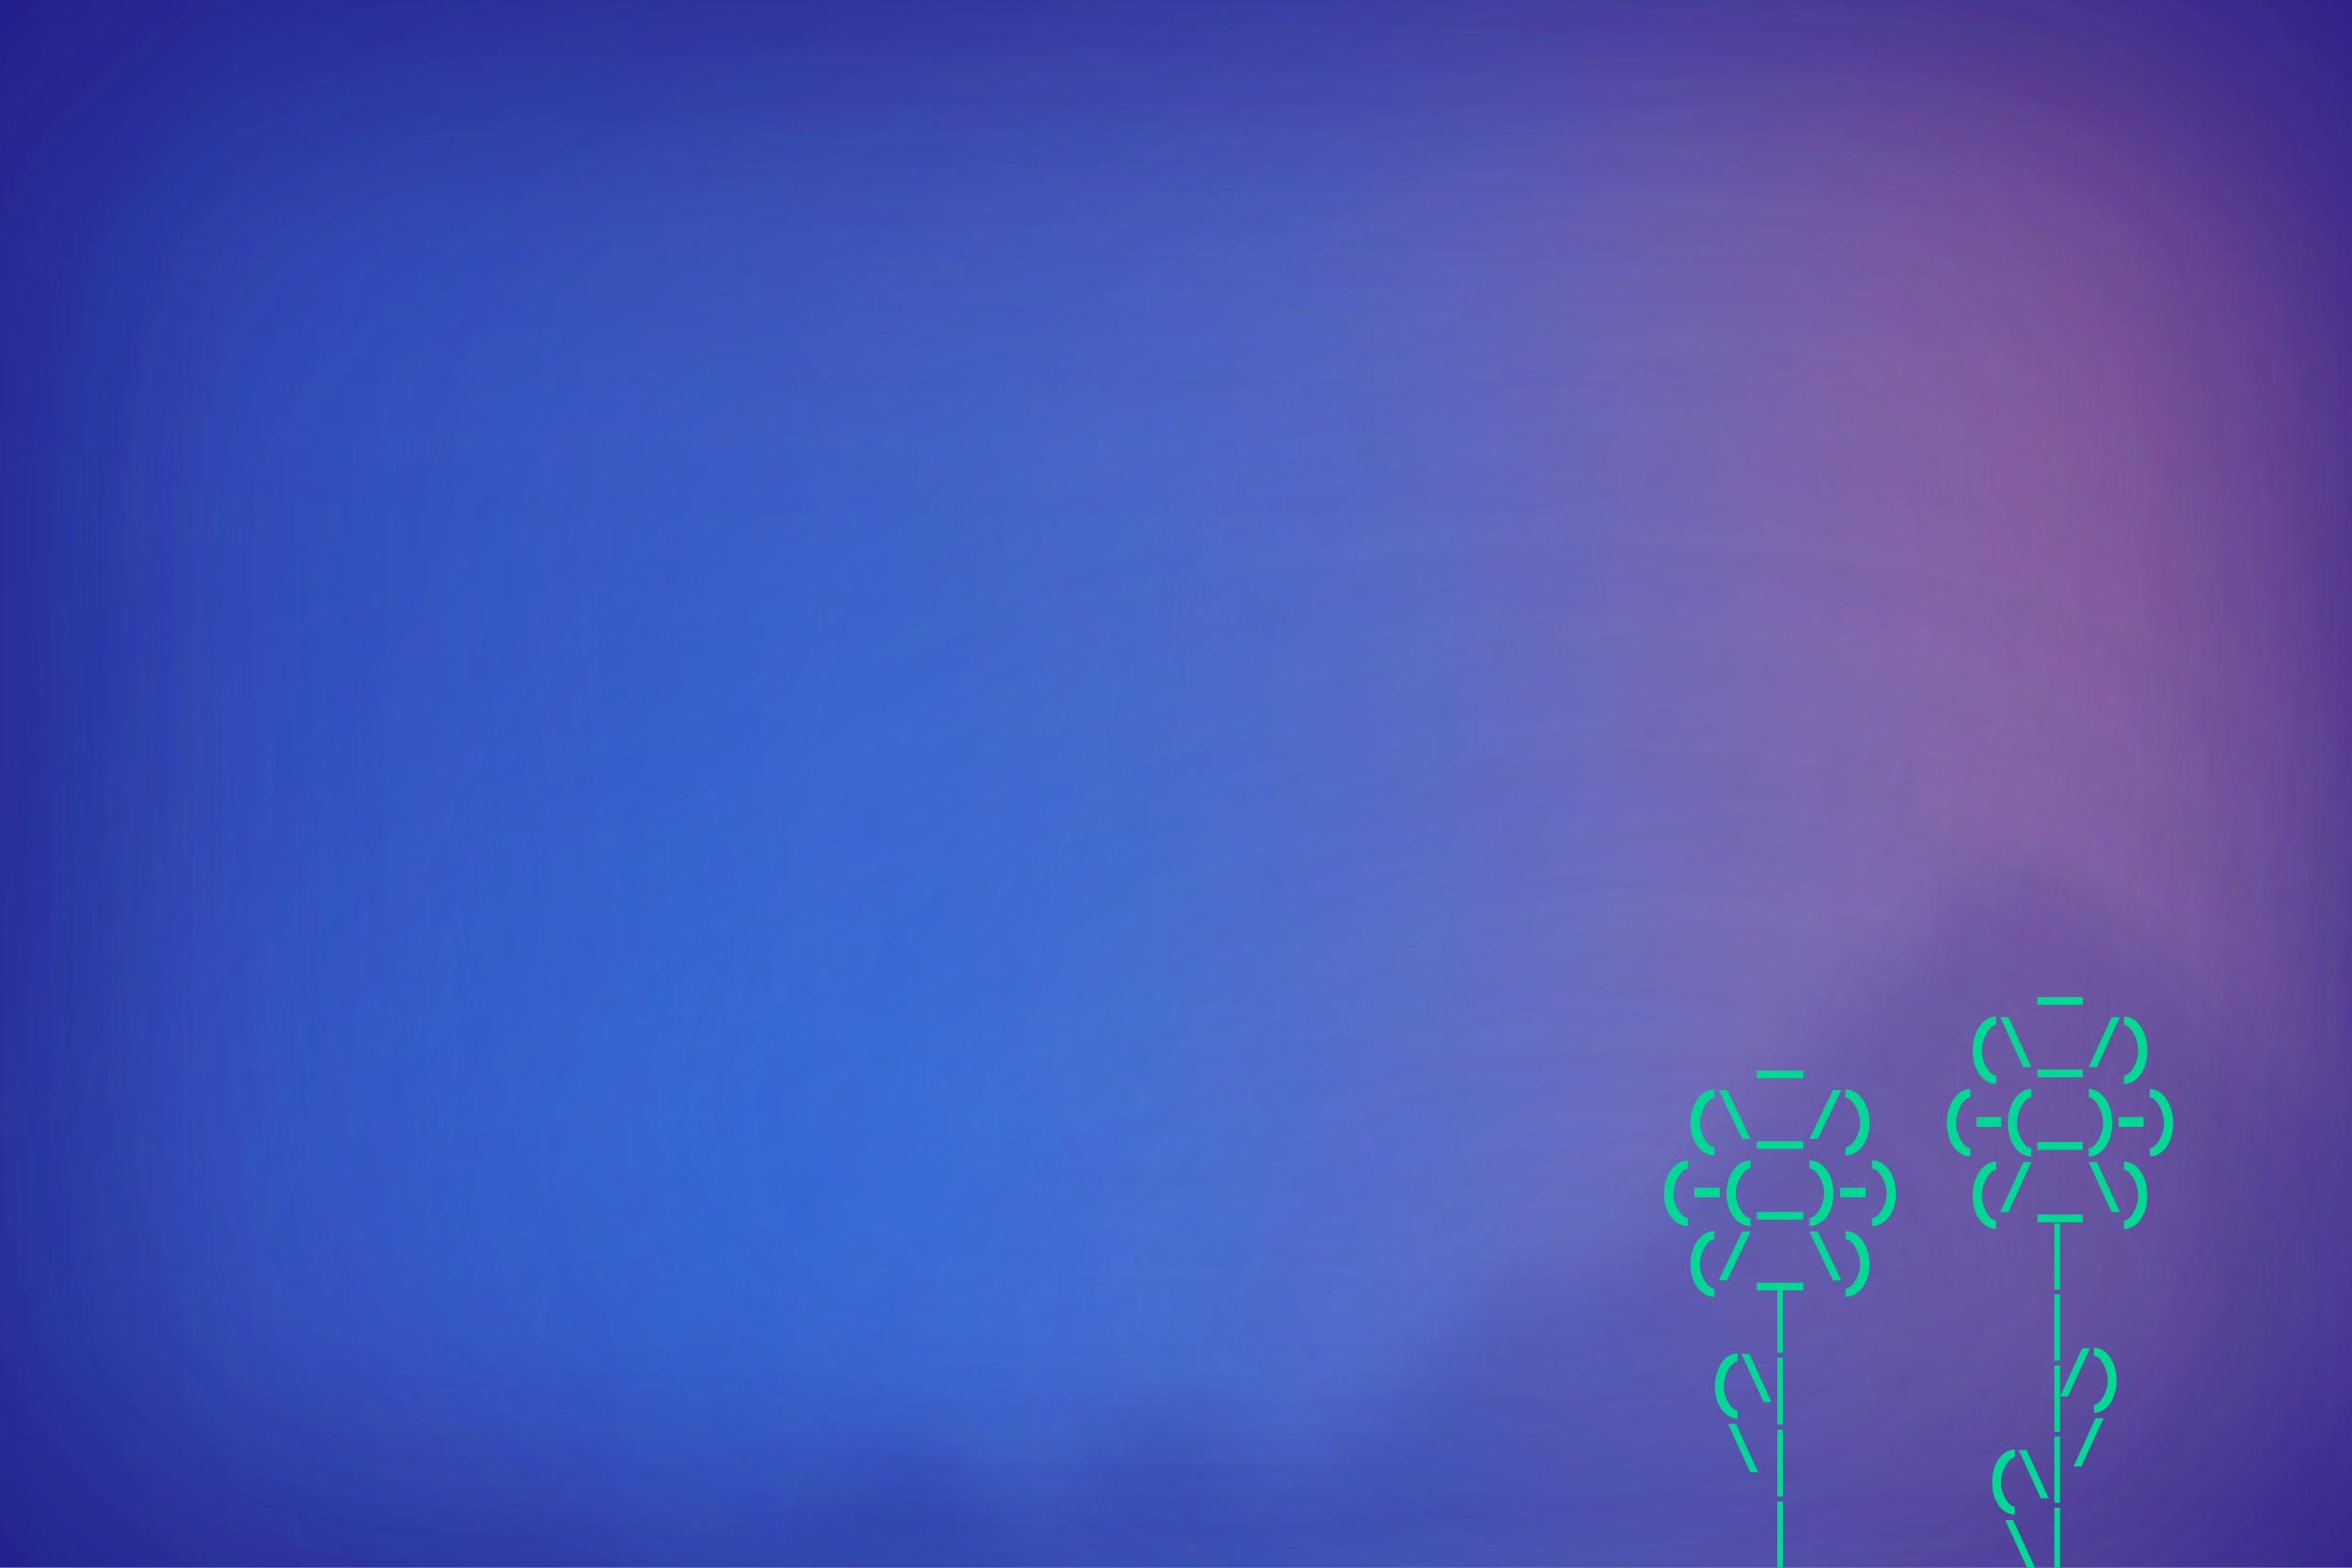
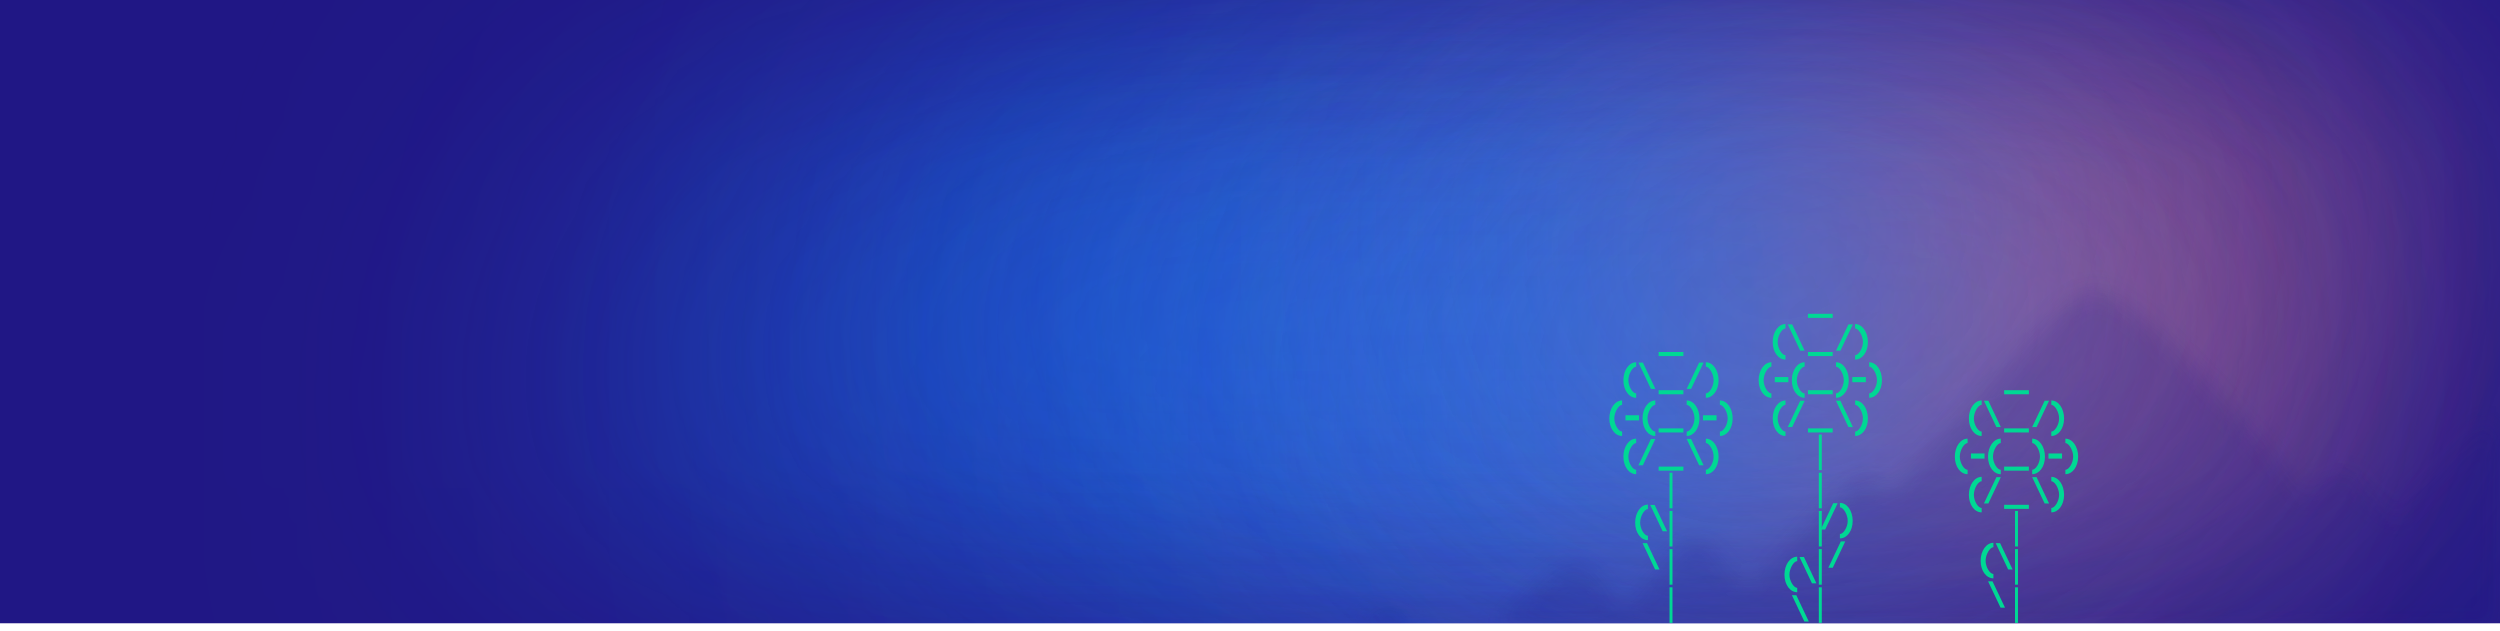
- <svg xmlns="http://www.w3.org/2000/svg" width="375" height="250" viewBox="0 0 375 250" fill="none">
-   <path d="M0 0H375V250H0V0Z" fill="#201785" />
-   <mask id="mask0" mask-type="alpha" maskUnits="userSpaceOnUse" x="0" y="0" width="375" height="250">
-     <rect width="375" height="250" fill="#1E283D" />
+ <svg xmlns="http://www.w3.org/2000/svg" width="1440" height="363" viewBox="0 0 1440 363" fill="none">
+   <path d="M0 0H1440V359H0V0Z" fill="#201785" />
+   <mask id="mask0" mask-type="alpha" maskUnits="userSpaceOnUse" x="0" y="0" width="1440" height="359">
+     <rect width="1440" height="359" fill="#1E283D" />
  </mask>
  <g mask="url(#mask0)">
    <g opacity="0.8">
      <g style="mix-blend-mode:multiply" opacity="0.8" filter="url(#filter0_f)">
-         <path d="M182.903 84.166C247.793 67.407 392.482 35.037 401.728 123.424C410.975 211.812 298.795 337.537 233.905 354.297C169.014 371.056 121.762 316.617 112.515 228.229C103.269 139.842 118.012 100.926 182.903 84.166Z" fill="url(#paint0_linear)" fill-opacity="0.4" />
+         <path d="M540.967 24.674C739.587 -10.93 1182.46 -79.697 1210.76 108.073C1239.06 295.844 895.696 562.936 697.076 598.539C498.456 634.143 353.826 518.491 325.523 330.721C297.22 142.95 342.347 60.277 540.967 24.674Z" fill="url(#paint0_linear)" fill-opacity="0.4" />
      </g>
    </g>
    <g opacity="0.8">
      <g style="mix-blend-mode:multiply" opacity="0.8" filter="url(#filter1_f)">
-         <path d="M223.827 67.22C257.35 50.461 332.097 18.091 336.874 106.478C341.651 194.865 283.698 320.591 250.175 337.351C216.652 354.11 192.242 299.67 187.465 211.283C182.688 122.895 190.304 83.98 223.827 67.22Z" fill="url(#paint1_linear)" fill-opacity="0.4" />
+         <path d="M666.231 -11.326C768.839 -46.93 997.628 -115.697 1012.25 72.073C1026.87 259.844 849.486 526.936 746.878 562.539C644.27 598.143 569.553 482.491 554.931 294.721C540.31 106.95 563.623 24.277 666.231 -11.326Z" fill="url(#paint1_linear)" fill-opacity="0.4" />
      </g>
    </g>
    <g opacity="0.8">
      <g style="mix-blend-mode:multiply" opacity="0.8" filter="url(#filter2_f)">
-         <path d="M234.905 181.135C268.428 164.375 343.175 132.005 347.952 220.393C352.728 308.78 294.776 434.506 261.253 451.265C227.73 468.025 203.319 413.585 198.542 325.197C193.765 236.81 201.382 197.894 234.905 181.135Z" fill="url(#paint2_linear)" fill-opacity="0.4" />
+         <path d="M700.137 230.674C802.746 195.07 1031.53 126.303 1046.16 314.073C1060.78 501.844 883.393 768.936 780.784 804.539C678.176 840.143 603.459 724.491 588.837 536.721C574.216 348.95 597.529 266.277 700.137 230.674Z" fill="url(#paint2_linear)" fill-opacity="0.4" />
      </g>
    </g>
    <g opacity="0.8">
      <g style="mix-blend-mode:multiply" opacity="0.8" filter="url(#filter3_f)">
-         <path d="M208.585 8.091C260.309 -8.852 375.639 -41.578 383.01 47.781C390.38 137.139 300.962 264.247 249.238 281.19C197.514 298.134 159.85 243.096 152.479 153.737C145.109 64.379 156.861 25.035 208.585 8.091Z" fill="url(#paint3_linear)" fill-opacity="0.4" />
+         <path d="M800.967 -88.326C999.587 -123.93 1442.46 -192.697 1470.76 -4.927C1499.06 182.844 1155.7 449.936 957.076 485.539C758.456 521.143 613.826 405.491 585.523 217.721C557.22 29.95 602.347 -52.723 800.967 -88.326Z" fill="url(#paint3_linear)" fill-opacity="0.4" />
      </g>
    </g>
    <g opacity="0.8">
      <g style="mix-blend-mode:multiply" opacity="0.8" filter="url(#filter4_f)">
-         <path d="M241.205 -9.041C267.926 -25.985 327.507 -58.71 331.315 30.648C335.122 120.007 288.928 247.114 262.207 264.058C235.486 281.002 216.029 225.964 212.221 136.605C208.413 47.246 214.484 7.903 241.205 -9.041Z" fill="url(#paint4_linear)" fill-opacity="0.4" />
+         <path d="M926.231 -124.326C1028.84 -159.93 1257.63 -228.697 1272.25 -40.927C1286.87 146.844 1109.49 413.936 1006.88 449.539C904.27 485.143 829.553 369.491 814.931 181.721C800.31 -6.05 823.623 -88.723 926.231 -124.326Z" fill="url(#paint4_linear)" fill-opacity="0.4" />
      </g>
    </g>
    <g opacity="0.8">
      <g style="mix-blend-mode:multiply" opacity="0.8" filter="url(#filter5_f)">
-         <path d="M250.035 106.125C276.756 89.182 336.336 56.456 340.144 145.815C343.952 235.173 297.758 362.281 271.037 379.224C244.316 396.168 224.858 341.13 221.051 251.771C217.243 162.412 223.314 123.069 250.035 106.125Z" fill="url(#paint5_linear)" fill-opacity="0.4" />
+         <path d="M960.137 117.674C1062.75 82.07 1291.53 13.303 1306.16 201.073C1320.78 388.844 1143.39 655.936 1040.78 691.539C938.176 727.143 863.459 611.491 848.837 423.721C834.216 235.95 857.529 153.277 960.137 117.674Z" fill="url(#paint5_linear)" fill-opacity="0.4" />
      </g>
    </g>
-     <g opacity="0.8">
-       <g style="mix-blend-mode:multiply" opacity="0.8" filter="url(#filter6_f)">
-         <path d="M169.585 25.091C221.309 8.148 336.639 -24.578 344.01 64.781C351.38 154.139 261.962 281.247 210.238 298.19C158.514 315.134 120.85 260.096 113.479 170.737C106.109 81.379 117.861 42.035 169.585 25.091Z" fill="url(#paint6_linear)" fill-opacity="0.4" />
+     <mask id="mask1" mask-type="alpha" maskUnits="userSpaceOnUse" x="0" y="0" width="1440" height="432">
+       <rect width="1440" height="432" fill="#1E283D" />
+     </mask>
+     <g mask="url(#mask1)">
+       <g opacity="0.8">
+         <g style="mix-blend-mode:multiply" opacity="0.8" filter="url(#filter6_f)">
+           <path d="M660.532 -29.95C869.944 -75.689 1336.88 -164.03 1366.72 77.189C1396.56 318.41 1034.54 661.53 825.124 707.269C615.712 753.007 463.223 604.435 433.382 363.215C403.541 121.995 451.12 15.788 660.532 -29.95Z" fill="url(#paint6_linear)" fill-opacity="0.4" />
+         </g>
      </g>
-     </g>
-     <g opacity="0.8">
-       <g style="mix-blend-mode:multiply" opacity="0.8" filter="url(#filter7_f)">
-         <path d="M202.205 7.959C228.926 -8.985 288.507 -41.71 292.315 47.648C296.122 137.007 249.928 264.114 223.207 281.058C196.486 298.002 177.029 242.964 173.221 153.605C169.413 64.246 175.484 24.902 202.205 7.959Z" fill="url(#paint7_linear)" fill-opacity="0.4" />
+       <g opacity="0.8">
+         <g style="mix-blend-mode:multiply" opacity="0.8" filter="url(#filter7_f)">
+           <path d="M832.292 44.002C945.906 13.453 1199.23 -45.552 1215.42 115.562C1231.61 276.677 1035.2 505.852 921.589 536.401C807.975 566.951 725.244 467.717 709.054 306.603C692.864 145.488 718.678 74.552 832.292 44.002Z" fill="url(#paint7_linear)" fill-opacity="0.4" />
+         </g>
      </g>
-     </g>
-     <g opacity="0.8">
-       <g style="mix-blend-mode:multiply" opacity="0.8" filter="url(#filter8_f)">
-         <path d="M211.035 123.125C237.756 106.182 297.336 73.456 301.144 162.815C304.952 252.173 258.758 379.281 232.037 396.224C205.316 413.168 185.858 358.13 182.051 268.771C178.243 179.412 184.314 140.069 211.035 123.125Z" fill="url(#paint8_linear)" fill-opacity="0.4" />
+       <g opacity="0.8">
+         <g style="mix-blend-mode:multiply" opacity="0.8" filter="url(#filter8_f)">
+           <path d="M938.364 54.688C1046.55 8.95 1287.77 -79.392 1303.18 161.828C1318.6 403.048 1131.58 746.169 1023.39 791.907C915.21 837.646 836.433 689.073 821.017 447.853C805.601 206.633 830.181 100.427 938.364 54.688Z" fill="url(#paint8_linear)" fill-opacity="0.4" />
+         </g>
+       </g>
+       <g opacity="0.8">
+         <g style="mix-blend-mode:multiply" opacity="0.8" filter="url(#filter9_f)">
+           <path d="M964.836 -41.789C1039.88 -62.745 1207.2 -103.22 1217.89 7.298C1228.59 117.816 1098.86 275.021 1023.82 295.977C948.775 316.933 894.132 248.862 883.439 138.344C872.745 27.826 889.795 -20.834 964.836 -41.789Z" fill="url(#paint9_linear)" fill-opacity="0.4" />
+         </g>
+       </g>
+       <g opacity="0.2" filter="url(#filter10_f)">
+         <path d="M794.175 353.228C738.811 392.951 716.18 419.379 678 466H1625L1432.81 243.558L1380.24 297.167L1355.66 274.14C1351.9 270.616 1346.08 270.528 1342.21 273.936L1328.5 286.028C1295.41 244.213 1228.6 166.626 1206.05 168.018C1183.51 169.411 1132.27 245.145 1087.03 285.331C1087.03 285.331 1082.1 275.932 1074.71 275.584C1067.31 275.236 1036.78 309.877 1006.53 338.94C993.931 324.927 987.039 317.664 982.376 313.616C979.317 310.96 974.895 311.345 971.825 313.989C960.869 323.42 951.631 333.399 935.078 352.864C935.078 352.864 918.403 324.668 907.563 323.623C896.724 322.579 858.886 360.237 836.25 390.275C822.747 369.191 814.674 358.73 803.8 352.473C800.771 350.73 797.014 351.191 794.175 353.228Z" fill="#201785" />
      </g>
    </g>
  </g>
-   <mask id="mask1" mask-type="alpha" maskUnits="userSpaceOnUse" x="0" y="0" width="375" height="250">
-     <rect width="375" height="250" fill="#1E283D" />
-   </mask>
-   <g mask="url(#mask1)">
-     <mask id="mask2" mask-type="alpha" maskUnits="userSpaceOnUse" x="-511" y="0" width="1006" height="251">
-       <rect x="-511" width="1005.03" height="250.559" fill="#1E283D" />
-     </mask>
-     <g mask="url(#mask2)">
-       <g style="mix-blend-mode:multiply" opacity="0.8" filter="url(#filter9_f)">
-         <path d="M288.185 130.047C315.33 120.628 375.856 102.436 379.724 152.111C383.592 201.785 336.665 272.445 309.52 281.864C282.375 291.283 262.608 260.687 258.74 211.012C254.872 161.338 261.04 139.466 288.185 130.047Z" fill="url(#paint9_linear)" fill-opacity="0.4" />
-       </g>
-       <g opacity="0.8">
-         <g style="mix-blend-mode:multiply" opacity="0.8" filter="url(#filter10_f)">
-           <path d="M-133.439 17.221C5.185 -7.628 314.28 -55.623 334.033 75.428C353.787 206.48 114.14 392.894 -24.484 417.743C-163.109 442.592 -264.052 361.874 -283.805 230.822C-303.559 99.77 -272.063 42.07 -133.439 17.221Z" fill="url(#paint10_linear)" fill-opacity="0.4" />
-         </g>
-       </g>
-       <g opacity="0.8">
-         <g style="mix-blend-mode:multiply" opacity="0.8" filter="url(#filter11_f)">
-           <path d="M-46.013 -7.905C25.601 -32.754 185.282 -80.749 195.486 50.302C205.691 181.354 81.888 367.768 10.274 392.617C-61.34 417.466 -113.488 336.748 -123.693 205.696C-133.898 74.644 -117.627 16.944 -46.013 -7.905Z" fill="url(#paint11_linear)" fill-opacity="0.4" />
-         </g>
-       </g>
-       <g opacity="0.8">
-         <g style="mix-blend-mode:multiply" opacity="0.8" filter="url(#filter12_f)">
-           <path d="M-22.349 160.995C49.265 136.146 208.945 88.151 219.15 219.203C229.355 350.255 105.552 536.668 33.937 561.517C-37.677 586.367 -89.825 505.649 -100.029 374.597C-110.234 243.545 -93.963 185.845 -22.349 160.995Z" fill="url(#paint12_linear)" fill-opacity="0.4" />
-         </g>
-       </g>
-       <g opacity="0.8">
-         <g style="mix-blend-mode:multiply" opacity="0.8" filter="url(#filter13_f)">
-           <path d="M48.025 -61.646C186.649 -86.495 495.744 -134.49 515.497 -3.439C535.251 127.613 295.604 314.027 156.979 338.876C18.355 363.725 -82.588 283.007 -102.341 151.955C-122.095 20.904 -90.599 -36.797 48.025 -61.646Z" fill="url(#paint13_linear)" fill-opacity="0.4" />
-         </g>
-       </g>
-       <g opacity="0.8">
-         <g style="mix-blend-mode:multiply" opacity="0.8" filter="url(#filter14_f)">
-           <path d="M135.449 -86.772C207.063 -111.621 366.743 -159.616 376.948 -28.564C387.153 102.488 263.349 288.901 191.735 313.75C120.121 338.599 67.973 257.882 57.768 126.83C47.564 -4.222 63.834 -61.923 135.449 -86.772Z" fill="url(#paint14_linear)" fill-opacity="0.4" />
-         </g>
-       </g>
-       <g opacity="0.8">
-         <g style="mix-blend-mode:multiply" opacity="0.8" filter="url(#filter15_f)">
-           <path d="M159.116 82.128C230.73 57.279 390.41 9.284 400.615 140.336C410.82 271.388 287.016 457.801 215.402 482.65C143.788 507.5 91.64 426.782 81.435 295.73C71.231 164.678 87.501 106.978 159.116 82.128Z" fill="url(#paint15_linear)" fill-opacity="0.4" />
-         </g>
-       </g>
-       <mask id="mask3" mask-type="alpha" maskUnits="userSpaceOnUse" x="-511" y="0" width="1006" height="302">
-         <rect x="-511" width="1005.03" height="301.509" fill="#1E283D" />
-       </mask>
-       <g mask="url(#mask3)">
-         <g opacity="0.8">
-           <g style="mix-blend-mode:multiply" opacity="0.8" filter="url(#filter16_f)">
-             <path d="M136.434 187.931C201.499 166.668 346.575 125.598 355.847 237.74C365.119 349.881 252.638 509.395 187.573 530.659C122.508 551.922 75.13 482.852 65.858 370.711C56.587 258.569 71.369 209.195 136.434 187.931Z" fill="url(#paint16_linear)" fill-opacity="0.4" />
-           </g>
-         </g>
-         <g opacity="0.8">
-           <g style="mix-blend-mode:multiply" opacity="0.8" filter="url(#filter17_f)">
-             <path d="M189.801 222.311C225.101 208.109 303.811 180.678 308.841 255.579C313.871 330.479 252.846 437.021 217.546 451.224C182.246 465.426 156.541 419.293 151.511 344.392C146.481 269.491 154.501 236.513 189.801 222.311Z" fill="url(#paint17_linear)" fill-opacity="0.4" />
-           </g>
-         </g>
-         <g opacity="0.8">
-           <g style="mix-blend-mode:multiply" opacity="0.8" filter="url(#filter18_f)">
-             <path d="M222.756 227.279C256.369 206.015 331.317 164.946 336.106 277.087C340.896 389.229 282.788 548.743 249.175 570.006C215.562 591.27 191.086 522.2 186.296 410.058C181.507 297.917 189.144 248.542 222.756 227.279Z" fill="url(#paint18_linear)" fill-opacity="0.4" />
-           </g>
-         </g>
-         <g opacity="0.8">
-           <g style="mix-blend-mode:multiply" opacity="0.8" filter="url(#filter19_f)">
-             <path d="M230.981 182.427C254.296 172.685 306.284 153.868 309.606 205.248C312.929 256.627 272.622 329.71 249.306 339.452C225.991 349.194 209.013 317.549 205.691 266.17C202.368 214.791 207.665 192.169 230.981 182.427Z" fill="url(#paint19_linear)" fill-opacity="0.4" />
-           </g>
-         </g>
-         <g opacity="0.2" filter="url(#filter20_f)">
-           <path d="M78.088 248.715C47.064 271.219 33.906 286.616 12.006 313.373H566.168L453.701 183.13L422.941 214.519L411.312 203.617C407.55 200.091 401.724 200.002 397.857 203.413L392.662 207.996C373.3 183.513 334.205 138.085 321.011 138.9C307.817 139.715 277.834 184.059 251.358 207.589C251.358 207.589 248.478 202.085 244.148 201.882C239.819 201.678 221.956 221.96 204.256 238.978C198.525 232.602 194.812 228.612 192.162 226.039C189.253 223.215 184.867 223.488 181.861 226.207C176.294 231.241 171.064 236.985 162.442 247.131C162.442 247.131 152.684 230.621 146.341 230.009C139.998 229.398 117.856 251.447 104.61 269.035C97.545 257.998 93.021 251.933 87.594 248.153C84.725 246.155 80.918 246.662 78.088 248.715Z" fill="#201785" />
-         </g>
-       </g>
-     </g>
-     <path d="M283.373 215.706H284.25V205.025H283.373V215.706Z" fill="#00D894" />
-     <path d="M283.373 227.179H284.25V216.498H283.373V227.179Z" fill="#00D894" />
-     <path d="M283.373 238.651H284.25V227.97H283.373V238.651Z" fill="#00D894" />
-     <path d="M283.373 250.123H284.25V239.443H283.373V250.123Z" fill="#00D894" />
-     <path d="M287.514 171.932V170.726H280.092V171.932H287.514Z" fill="#00D894" />
-     <path d="M269.526 179.071C269.526 182.049 271.232 184.248 273.352 184.248V182.951C272.298 182.951 271.015 180.932 271.015 179.071C271.015 177.199 272.298 175.068 273.352 175.068V173.759C271.232 173.759 269.526 176.094 269.526 179.071Z" fill="#00D894" />
-     <path d="M275.361 173.85H274.032L277.778 181.62H279.107L275.361 173.85Z" fill="#00D894" />
-     <path d="M287.514 183.21V182.004H280.092V183.21H287.514Z" fill="#00D894" />
-     <path d="M288.496 181.62H289.825L293.57 173.85H292.242L288.496 181.62Z" fill="#00D894" />
-     <path d="M298.072 179.071C298.072 176.094 296.365 173.759 294.246 173.759V175.068C295.3 175.068 296.583 177.199 296.583 179.071C296.583 180.932 295.3 182.951 294.246 182.951V184.248C296.365 184.248 298.072 182.049 298.072 179.071Z" fill="#00D894" />
-     <path d="M265.309 190.349C265.309 193.327 267.015 195.526 269.134 195.526V194.229C268.081 194.229 266.798 192.21 266.798 190.349C266.798 188.477 268.081 186.346 269.134 186.346V185.037C267.015 185.037 265.309 187.372 265.309 190.349Z" fill="#00D894" />
-     <path d="M274.214 190.925V189.402H270.147V190.925H274.214Z" fill="#00D894" />
-     <path d="M275.264 190.349C275.264 193.327 276.971 195.526 279.09 195.526V194.229C278.036 194.229 276.753 192.21 276.753 190.349C276.753 188.477 278.036 186.346 279.09 186.346V185.037C276.971 185.037 275.264 187.372 275.264 190.349Z" fill="#00D894" />
-     <path d="M287.514 194.488V193.282H280.092V194.488H287.514Z" fill="#00D894" />
-     <path d="M292.333 190.349C292.333 187.372 290.627 185.037 288.508 185.037V186.346C289.561 186.346 290.844 188.477 290.844 190.349C290.844 192.21 289.561 194.229 288.508 194.229V195.526C290.627 195.526 292.333 193.327 292.333 190.349Z" fill="#00D894" />
-     <path d="M297.459 190.925V189.402H293.392V190.925H297.459Z" fill="#00D894" />
-     <path d="M302.289 190.349C302.289 187.372 300.582 185.037 298.463 185.037V186.346C299.517 186.346 300.8 188.477 300.8 190.349C300.8 192.21 299.517 194.229 298.463 194.229V195.526C300.582 195.526 302.289 193.327 302.289 190.349Z" fill="#00D894" />
-     <path d="M269.526 201.627C269.526 204.605 271.232 206.804 273.352 206.804V205.507C272.298 205.507 271.015 203.488 271.015 201.627C271.015 199.755 272.298 197.624 273.352 197.624V196.315C271.232 196.315 269.526 198.65 269.526 201.627Z" fill="#00D894" />
-     <path d="M274.032 204.176H275.361L279.107 196.406H277.778L274.032 204.176Z" fill="#00D894" />
-     <path d="M287.514 205.766V204.56H280.092V205.766H287.514Z" fill="#00D894" />
-     <path d="M289.825 196.406H288.496L292.242 204.176H293.57L289.825 196.406Z" fill="#00D894" />
-     <path d="M298.072 201.627C298.072 198.65 296.365 196.315 294.246 196.315V197.624C295.3 197.624 296.583 199.755 296.583 201.627C296.583 203.488 295.3 205.507 294.246 205.507V206.804C296.365 206.804 298.072 204.605 298.072 201.627Z" fill="#00D894" />
-     <path d="M273.426 221.081C273.426 224.027 275.033 226.204 277.027 226.204V224.92C276.035 224.92 274.828 222.922 274.828 221.081C274.828 219.228 276.035 217.118 277.027 217.118V215.823C275.033 215.823 273.426 218.134 273.426 221.081Z" fill="#00D894" />
-     <path d="M278.919 215.913H277.668L281.195 223.603H282.445L278.919 215.913Z" fill="#00D894" />
-     <path d="M276.771 227.074H275.52L279.046 234.765H280.297L276.771 227.074Z" fill="#00D894" />
-     <path d="M327.544 205.637H328.446V195.078H327.544V205.637Z" fill="#00D894" />
-     <path d="M327.544 216.977H328.446V206.419H327.544V216.977Z" fill="#00D894" />
-     <path d="M327.544 228.318H328.446V217.76H327.544V228.318Z" fill="#00D894" />
-     <path d="M327.544 239.659H328.446V229.101H327.544V239.659Z" fill="#00D894" />
-     <path d="M327.544 251H328.446V240.442H327.544V251Z" fill="#00D894" />
-     <path d="M332.071 160.237V159H324.83V160.237H332.071Z" fill="#00D894" />
-     <path d="M314.522 167.554C314.522 170.606 316.187 172.86 318.254 172.86V171.531C317.226 171.531 315.974 169.462 315.974 167.554C315.974 165.635 317.226 163.451 318.254 163.451V162.11C316.187 162.11 314.522 164.503 314.522 167.554Z" fill="#00D894" />
-     <path d="M320.215 162.202H318.918L322.573 170.167H323.869L320.215 162.202Z" fill="#00D894" />
-     <path d="M332.071 171.797V170.56H324.83V171.797H332.071Z" fill="#00D894" />
-     <path d="M333.029 170.167H334.325L337.98 162.202H336.683L333.029 170.167Z" fill="#00D894" />
-     <path d="M342.371 167.554C342.371 164.503 340.706 162.11 338.639 162.11V163.451C339.667 163.451 340.919 165.635 340.919 167.554C340.919 169.462 339.667 171.531 338.639 171.531V172.86C340.706 172.86 342.371 170.606 342.371 167.554Z" fill="#00D894" />
-     <path d="M310.407 179.114C310.407 182.166 312.072 184.42 314.14 184.42V183.091C313.112 183.091 311.86 181.022 311.86 179.114C311.86 177.195 313.112 175.011 314.14 175.011V173.67C312.072 173.67 310.407 176.063 310.407 179.114Z" fill="#00D894" />
-     <path d="M319.095 179.704V178.143H315.128V179.704H319.095Z" fill="#00D894" />
-     <path d="M320.12 179.114C320.12 182.166 321.785 184.42 323.853 184.42V183.091C322.824 183.091 321.573 181.022 321.573 179.114C321.573 177.195 322.824 175.011 323.853 175.011V173.67C321.785 173.67 320.12 176.063 320.12 179.114Z" fill="#00D894" />
-     <path d="M332.071 183.357V182.12H324.83V183.357H332.071Z" fill="#00D894" />
-     <path d="M336.773 179.114C336.773 176.063 335.108 173.67 333.04 173.67V175.011C334.068 175.011 335.32 177.195 335.32 179.114C335.32 181.022 334.068 183.091 333.04 183.091V184.42C335.108 184.42 336.773 182.166 336.773 179.114Z" fill="#00D894" />
-     <path d="M341.773 179.704V178.143H337.806V179.704H341.773Z" fill="#00D894" />
-     <path d="M346.486 179.114C346.486 176.063 344.821 173.67 342.753 173.67V175.011C343.781 175.011 345.033 177.195 345.033 179.114C345.033 181.022 343.781 183.091 342.753 183.091V184.42C344.821 184.42 346.486 182.166 346.486 179.114Z" fill="#00D894" />
-     <path d="M314.522 190.674C314.522 193.726 316.187 195.98 318.254 195.98V194.651C317.226 194.651 315.974 192.582 315.974 190.674C315.974 188.755 317.226 186.571 318.254 186.571V185.23C316.187 185.23 314.522 187.623 314.522 190.674Z" fill="#00D894" />
-     <path d="M318.918 193.287H320.215L323.869 185.322H322.573L318.918 193.287Z" fill="#00D894" />
-     <path d="M332.071 194.917V193.68H324.83V194.917H332.071Z" fill="#00D894" />
-     <path d="M334.325 185.322H333.029L336.683 193.287H337.98L334.325 185.322Z" fill="#00D894" />
-     <path d="M342.371 190.674C342.371 187.623 340.706 185.23 338.639 185.23V186.571C339.667 186.571 340.919 188.755 340.919 190.674C340.919 192.582 339.667 194.651 338.639 194.651V195.98C340.706 195.98 342.371 193.726 342.371 190.674Z" fill="#00D894" />
-     <path d="M317.623 236.414C317.623 239.361 319.23 241.537 321.225 241.537V240.254C320.233 240.254 319.025 238.256 319.025 236.414C319.025 234.561 320.233 232.452 321.225 232.452V231.157C319.23 231.157 317.623 233.467 317.623 236.414Z" fill="#00D894" />
-     <path d="M323.116 231.246H321.866L325.392 238.937H326.643L323.116 231.246Z" fill="#00D894" />
-     <path d="M320.968 242.408H319.717L323.244 250.098H324.494L320.968 242.408Z" fill="#00D894" />
-     <path d="M328.447 222.701H329.698L333.226 215.011H331.975L328.447 222.701Z" fill="#00D894" />
-     <path d="M337.466 220.179C337.466 217.232 335.859 214.922 333.863 214.922V216.216C334.855 216.216 336.064 218.326 336.064 220.179C336.064 222.02 334.855 224.018 333.863 224.018V225.302C335.859 225.302 337.466 223.125 337.466 220.179Z" fill="#00D894" />
-     <path d="M330.596 233.863H331.848L335.376 226.172H334.124L330.596 233.863Z" fill="#00D894" />
-   </g>
+   <path d="M1160.65 314.772H1162.35V294.29H1160.65V314.772ZM1160.65 336.772H1162.35V316.29H1160.65V336.772ZM1160.65 358.772H1162.35V338.29H1160.65V358.772Z" fill="#00D894" />
+   <path d="M1168.63 227.102V224.748H1154.38V227.102H1168.63ZM1134.08 241.028C1134.08 246.836 1137.36 251.126 1141.43 251.126V248.596C1139.41 248.596 1136.94 244.658 1136.94 241.028C1136.94 237.376 1139.41 233.218 1141.43 233.218V230.666C1137.36 230.666 1134.08 235.22 1134.08 241.028ZM1145.29 230.842H1142.74L1149.93 246H1152.48L1145.29 230.842ZM1168.63 249.102V246.748H1154.38V249.102H1168.63ZM1170.52 246H1173.07L1180.26 230.842H1177.71L1170.52 246ZM1188.91 241.028C1188.91 235.22 1185.63 230.666 1181.56 230.666V233.218C1183.58 233.218 1186.05 237.376 1186.05 241.028C1186.05 244.658 1183.58 248.596 1181.56 248.596V251.126C1185.63 251.126 1188.91 246.836 1188.91 241.028ZM1125.98 263.028C1125.98 268.836 1129.26 273.126 1133.33 273.126V270.596C1131.31 270.596 1128.84 266.658 1128.84 263.028C1128.84 259.376 1131.31 255.218 1133.33 255.218V252.666C1129.26 252.666 1125.98 257.22 1125.98 263.028ZM1143.09 264.15V261.18H1135.28V264.15H1143.09ZM1145.1 263.028C1145.1 268.836 1148.38 273.126 1152.45 273.126V270.596C1150.43 270.596 1147.96 266.658 1147.96 263.028C1147.96 259.376 1150.43 255.218 1152.45 255.218V252.666C1148.38 252.666 1145.1 257.22 1145.1 263.028ZM1168.63 271.102V268.748H1154.38V271.102H1168.63ZM1177.89 263.028C1177.89 257.22 1174.61 252.666 1170.54 252.666V255.218C1172.56 255.218 1175.03 259.376 1175.03 263.028C1175.03 266.658 1172.56 270.596 1170.54 270.596V273.126C1174.61 273.126 1177.89 268.836 1177.89 263.028ZM1187.73 264.15V261.18H1179.92V264.15H1187.73ZM1197.01 263.028C1197.01 257.22 1193.73 252.666 1189.66 252.666V255.218C1191.68 255.218 1194.15 259.376 1194.15 263.028C1194.15 266.658 1191.68 270.596 1189.66 270.596V273.126C1193.73 273.126 1197.01 268.836 1197.01 263.028ZM1134.08 285.028C1134.08 290.836 1137.36 295.126 1141.43 295.126V292.596C1139.41 292.596 1136.94 288.658 1136.94 285.028C1136.94 281.376 1139.41 277.218 1141.43 277.218V274.666C1137.36 274.666 1134.08 279.22 1134.08 285.028ZM1142.74 290H1145.29L1152.48 274.842H1149.93L1142.74 290ZM1168.63 293.102V290.748H1154.38V293.102H1168.63ZM1173.07 274.842H1170.52L1177.71 290H1180.26L1173.07 274.842ZM1188.91 285.028C1188.91 279.22 1185.63 274.666 1181.56 274.666V277.218C1183.58 277.218 1186.05 281.376 1186.05 285.028C1186.05 288.658 1183.58 292.596 1181.56 292.596V295.126C1185.63 295.126 1188.91 290.836 1188.91 285.028Z" fill="#00D894" />
+   <path d="M1140.85 323.028C1140.85 328.836 1144.13 333.126 1148.2 333.126V330.596C1146.18 330.596 1143.71 326.658 1143.71 323.028C1143.71 319.376 1146.18 315.218 1148.2 315.218V312.666C1144.13 312.666 1140.85 317.22 1140.85 323.028ZM1152.06 312.842H1149.51L1156.7 328H1159.26L1152.06 312.842ZM1147.68 334.842H1145.13L1152.32 350H1154.87L1147.68 334.842Z" fill="#00D894" />
+   <path d="M961.654 292.772H963.348V272.29H961.654V292.772ZM961.654 314.772H963.348V294.29H961.654V314.772ZM961.654 336.772H963.348V316.29H961.654V336.772ZM961.654 358.772H963.348V338.29H961.654V358.772Z" fill="#00D894" />
+   <path d="M969.631 205.102V202.748H955.375V205.102H969.631ZM935.082 219.028C935.082 224.836 938.36 229.126 942.43 229.126V226.596C940.406 226.596 937.942 222.658 937.942 219.028C937.942 215.376 940.406 211.218 942.43 211.218V208.666C938.36 208.666 935.082 213.22 935.082 219.028ZM946.29 208.842H943.738L950.932 224H953.484L946.29 208.842ZM969.631 227.102V224.748H955.375V227.102H969.631ZM971.517 224H974.069L981.263 208.842H978.711L971.517 224ZM989.908 219.028C989.908 213.22 986.63 208.666 982.56 208.666V211.218C984.584 211.218 987.048 215.376 987.048 219.028C987.048 222.658 984.584 226.596 982.56 226.596V229.126C986.63 229.126 989.908 224.836 989.908 219.028ZM926.982 241.028C926.982 246.836 930.26 251.126 934.33 251.126V248.596C932.306 248.596 929.842 244.658 929.842 241.028C929.842 237.376 932.306 233.218 934.33 233.218V230.666C930.26 230.666 926.982 235.22 926.982 241.028ZM944.086 242.15V239.18H936.276V242.15H944.086ZM946.103 241.028C946.103 246.836 949.381 251.126 953.451 251.126V248.596C951.427 248.596 948.963 244.658 948.963 241.028C948.963 237.376 951.427 233.218 953.451 233.218V230.666C949.381 230.666 946.103 235.22 946.103 241.028ZM969.631 249.102V246.748H955.375V249.102H969.631ZM978.887 241.028C978.887 235.22 975.609 230.666 971.539 230.666V233.218C973.563 233.218 976.027 237.376 976.027 241.028C976.027 244.658 973.563 248.596 971.539 248.596V251.126C975.609 251.126 978.887 246.836 978.887 241.028ZM988.731 242.15V239.18H980.921V242.15H988.731ZM998.008 241.028C998.008 235.22 994.73 230.666 990.66 230.666V233.218C992.684 233.218 995.148 237.376 995.148 241.028C995.148 244.658 992.684 248.596 990.66 248.596V251.126C994.73 251.126 998.008 246.836 998.008 241.028ZM935.082 263.028C935.082 268.836 938.36 273.126 942.43 273.126V270.596C940.406 270.596 937.942 266.658 937.942 263.028C937.942 259.376 940.406 255.218 942.43 255.218V252.666C938.36 252.666 935.082 257.22 935.082 263.028ZM943.738 268H946.29L953.484 252.842H950.932L943.738 268ZM969.631 271.102V268.748H955.375V271.102H969.631ZM974.069 252.842H971.517L978.711 268H981.263L974.069 252.842ZM989.908 263.028C989.908 257.22 986.63 252.666 982.56 252.666V255.218C984.584 255.218 987.048 259.376 987.048 263.028C987.048 266.658 984.584 270.596 982.56 270.596V273.126C986.63 273.126 989.908 268.836 989.908 263.028Z" fill="#00D894" />
+   <path d="M941.854 301.028C941.854 306.836 945.132 311.126 949.202 311.126V308.596C947.178 308.596 944.714 304.658 944.714 301.028C944.714 297.376 947.178 293.218 949.202 293.218V290.666C945.132 290.666 941.854 295.22 941.854 301.028ZM953.062 290.842H950.51L957.704 306H960.256L953.062 290.842ZM948.679 312.842H946.127L953.321 328H955.873L948.679 312.842Z" fill="#00D894" />
+   <path d="M1047.65 270.772H1049.35V250.29H1047.65V270.772ZM1047.65 292.772H1049.35V272.29H1047.65V292.772ZM1047.65 314.772H1049.35V294.29H1047.65V314.772ZM1047.65 336.772H1049.35V316.29H1047.65V336.772ZM1047.65 358.772H1049.35V338.29H1047.65V358.772Z" fill="#00D894" />
+   <path d="M1055.63 183.102V180.748H1041.38V183.102H1055.63ZM1021.08 197.028C1021.08 202.836 1024.36 207.126 1028.43 207.126V204.596C1026.41 204.596 1023.94 200.658 1023.94 197.028C1023.94 193.376 1026.41 189.218 1028.43 189.218V186.666C1024.36 186.666 1021.08 191.22 1021.08 197.028ZM1032.29 186.842H1029.74L1036.93 202H1039.48L1032.29 186.842ZM1055.63 205.102V202.748H1041.38V205.102H1055.63ZM1057.52 202H1060.07L1067.26 186.842H1064.71L1057.52 202ZM1075.91 197.028C1075.91 191.22 1072.63 186.666 1068.56 186.666V189.218C1070.58 189.218 1073.05 193.376 1073.05 197.028C1073.05 200.658 1070.58 204.596 1068.56 204.596V207.126C1072.63 207.126 1075.91 202.836 1075.91 197.028ZM1012.98 219.028C1012.98 224.836 1016.26 229.126 1020.33 229.126V226.596C1018.31 226.596 1015.84 222.658 1015.84 219.028C1015.84 215.376 1018.31 211.218 1020.33 211.218V208.666C1016.26 208.666 1012.98 213.22 1012.98 219.028ZM1030.09 220.15V217.18H1022.28V220.15H1030.09ZM1032.1 219.028C1032.1 224.836 1035.38 229.126 1039.45 229.126V226.596C1037.43 226.596 1034.96 222.658 1034.96 219.028C1034.96 215.376 1037.43 211.218 1039.45 211.218V208.666C1035.38 208.666 1032.1 213.22 1032.1 219.028ZM1055.63 227.102V224.748H1041.38V227.102H1055.63ZM1064.89 219.028C1064.89 213.22 1061.61 208.666 1057.54 208.666V211.218C1059.56 211.218 1062.03 215.376 1062.03 219.028C1062.03 222.658 1059.56 226.596 1057.54 226.596V229.126C1061.61 229.126 1064.89 224.836 1064.89 219.028ZM1074.73 220.15V217.18H1066.92V220.15H1074.73ZM1084.01 219.028C1084.01 213.22 1080.73 208.666 1076.66 208.666V211.218C1078.68 211.218 1081.15 215.376 1081.15 219.028C1081.15 222.658 1078.68 226.596 1076.66 226.596V229.126C1080.73 229.126 1084.01 224.836 1084.01 219.028ZM1021.08 241.028C1021.08 246.836 1024.36 251.126 1028.43 251.126V248.596C1026.41 248.596 1023.94 244.658 1023.94 241.028C1023.94 237.376 1026.41 233.218 1028.43 233.218V230.666C1024.36 230.666 1021.08 235.22 1021.08 241.028ZM1029.74 246H1032.29L1039.48 230.842H1036.93L1029.74 246ZM1055.63 249.102V246.748H1041.38V249.102H1055.63ZM1060.07 230.842H1057.52L1064.71 246H1067.26L1060.07 230.842ZM1075.91 241.028C1075.91 235.22 1072.63 230.666 1068.56 230.666V233.218C1070.58 233.218 1073.05 237.376 1073.05 241.028C1073.05 244.658 1070.58 248.596 1068.56 248.596V251.126C1072.63 251.126 1075.91 246.836 1075.91 241.028Z" fill="#00D894" />
+   <path d="M1027.85 331.028C1027.85 336.836 1031.13 341.126 1035.2 341.126V338.596C1033.18 338.596 1030.71 334.658 1030.71 331.028C1030.71 327.376 1033.18 323.218 1035.2 323.218V320.666C1031.13 320.666 1027.85 325.22 1027.85 331.028ZM1039.06 320.842H1036.51L1043.7 336H1046.26L1039.06 320.842ZM1034.68 342.842H1032.13L1039.32 358H1041.87L1034.68 342.842Z" fill="#00D894" />
+   <path d="M1048.74 305H1051.3L1058.49 289.842H1055.94L1048.74 305ZM1067.14 300.028C1067.14 294.22 1063.86 289.666 1059.79 289.666V292.218C1061.81 292.218 1064.28 296.376 1064.28 300.028C1064.28 303.658 1061.81 307.596 1059.79 307.596V310.126C1063.86 310.126 1067.14 305.836 1067.14 300.028ZM1053.13 327H1055.68L1062.87 311.842H1060.32L1053.13 327Z" fill="#00D894" />
  <defs>
-     <filter id="filter0_f" x="-89.995" y="-135.678" width="692.261" height="692.997" filterUnits="userSpaceOnUse" color-interpolation-filters="sRGB">
+     <filter id="filter0_f" x="117.839" y="-217.483" width="1294.57" height="1022.44" filterUnits="userSpaceOnUse" color-interpolation-filters="sRGB">
      <feFlood flood-opacity="0" result="BackgroundImageFix" />
      <feBlend mode="normal" in="SourceGraphic" in2="BackgroundImageFix" result="shape" />
      <feGaussianBlur stdDeviation="100" result="effect1_foregroundBlur" />
    </filter>
-     <filter id="filter1_f" x="-13.832" y="-152.624" width="550.984" height="692.997" filterUnits="userSpaceOnUse" color-interpolation-filters="sRGB">
+     <filter id="filter1_f" x="350.962" y="-253.483" width="862.139" height="1022.44" filterUnits="userSpaceOnUse" color-interpolation-filters="sRGB">
      <feFlood flood-opacity="0" result="BackgroundImageFix" />
      <feBlend mode="normal" in="SourceGraphic" in2="BackgroundImageFix" result="shape" />
      <feGaussianBlur stdDeviation="100" result="effect1_foregroundBlur" />
    </filter>
-     <filter id="filter2_f" x="-2.755" y="-38.709" width="550.984" height="692.997" filterUnits="userSpaceOnUse" color-interpolation-filters="sRGB">
+     <filter id="filter2_f" x="384.868" y="-11.483" width="862.139" height="1022.44" filterUnits="userSpaceOnUse" color-interpolation-filters="sRGB">
      <feFlood flood-opacity="0" result="BackgroundImageFix" />
      <feBlend mode="normal" in="SourceGraphic" in2="BackgroundImageFix" result="shape" />
      <feGaussianBlur stdDeviation="100" result="effect1_foregroundBlur" />
    </filter>
-     <filter id="filter3_f" x="-49.522" y="-211.971" width="632.96" height="696.217" filterUnits="userSpaceOnUse" color-interpolation-filters="sRGB">
+     <filter id="filter3_f" x="377.839" y="-330.483" width="1294.57" height="1022.44" filterUnits="userSpaceOnUse" color-interpolation-filters="sRGB">
      <feFlood flood-opacity="0" result="BackgroundImageFix" />
      <feBlend mode="normal" in="SourceGraphic" in2="BackgroundImageFix" result="shape" />
      <feGaussianBlur stdDeviation="100" result="effect1_foregroundBlur" />
    </filter>
-     <filter id="filter4_f" x="11.188" y="-229.103" width="520.349" height="696.217" filterUnits="userSpaceOnUse" color-interpolation-filters="sRGB">
+     <filter id="filter4_f" x="610.962" y="-366.483" width="862.139" height="1022.44" filterUnits="userSpaceOnUse" color-interpolation-filters="sRGB">
      <feFlood flood-opacity="0" result="BackgroundImageFix" />
      <feBlend mode="normal" in="SourceGraphic" in2="BackgroundImageFix" result="shape" />
      <feGaussianBlur stdDeviation="100" result="effect1_foregroundBlur" />
    </filter>
-     <filter id="filter5_f" x="20.017" y="-113.937" width="520.349" height="696.217" filterUnits="userSpaceOnUse" color-interpolation-filters="sRGB">
+     <filter id="filter5_f" x="644.868" y="-124.483" width="862.139" height="1022.44" filterUnits="userSpaceOnUse" color-interpolation-filters="sRGB">
      <feFlood flood-opacity="0" result="BackgroundImageFix" />
      <feBlend mode="normal" in="SourceGraphic" in2="BackgroundImageFix" result="shape" />
      <feGaussianBlur stdDeviation="100" result="effect1_foregroundBlur" />
    </filter>
-     <filter id="filter6_f" x="-88.522" y="-194.971" width="632.96" height="696.217" filterUnits="userSpaceOnUse" color-interpolation-filters="sRGB">
+     <filter id="filter6_f" x="225.281" y="-284.107" width="1343.17" height="1199.62" filterUnits="userSpaceOnUse" color-interpolation-filters="sRGB">
      <feFlood flood-opacity="0" result="BackgroundImageFix" />
      <feBlend mode="normal" in="SourceGraphic" in2="BackgroundImageFix" result="shape" />
      <feGaussianBlur stdDeviation="100" result="effect1_foregroundBlur" />
    </filter>
-     <filter id="filter7_f" x="-27.812" y="-212.103" width="520.349" height="696.217" filterUnits="userSpaceOnUse" color-interpolation-filters="sRGB">
+     <filter id="filter7_f" x="504.659" y="-192.17" width="911.707" height="934.081" filterUnits="userSpaceOnUse" color-interpolation-filters="sRGB">
      <feFlood flood-opacity="0" result="BackgroundImageFix" />
      <feBlend mode="normal" in="SourceGraphic" in2="BackgroundImageFix" result="shape" />
      <feGaussianBlur stdDeviation="100" result="effect1_foregroundBlur" />
    </filter>
-     <filter id="filter8_f" x="-18.983" y="-96.937" width="520.349" height="696.217" filterUnits="userSpaceOnUse" color-interpolation-filters="sRGB">
+     <filter id="filter8_f" x="616.832" y="-199.468" width="887.249" height="1199.62" filterUnits="userSpaceOnUse" color-interpolation-filters="sRGB">
      <feFlood flood-opacity="0" result="BackgroundImageFix" />
      <feBlend mode="normal" in="SourceGraphic" in2="BackgroundImageFix" result="shape" />
      <feGaussianBlur stdDeviation="100" result="effect1_foregroundBlur" />
    </filter>
-     <filter id="filter9_f" x="57.69" y="-81.105" width="522.259" height="564.668" filterUnits="userSpaceOnUse" color-interpolation-filters="sRGB">
+     <filter id="filter9_f" x="680.535" y="-266.602" width="737.979" height="766.358" filterUnits="userSpaceOnUse" color-interpolation-filters="sRGB">
      <feFlood flood-opacity="0" result="BackgroundImageFix" />
      <feBlend mode="normal" in="SourceGraphic" in2="BackgroundImageFix" result="shape" />
      <feGaussianBlur stdDeviation="100" result="effect1_foregroundBlur" />
    </filter>
-     <filter id="filter10_f" x="-489.168" y="-212.202" width="1024.35" height="834.426" filterUnits="userSpaceOnUse" color-interpolation-filters="sRGB">
-       <feFlood flood-opacity="0" result="BackgroundImageFix" />
-       <feBlend mode="normal" in="SourceGraphic" in2="BackgroundImageFix" result="shape" />
-       <feGaussianBlur stdDeviation="100" result="effect1_foregroundBlur" />
-     </filter>
-     <filter id="filter11_f" x="-326.463" y="-237.328" width="722.543" height="834.426" filterUnits="userSpaceOnUse" color-interpolation-filters="sRGB">
-       <feFlood flood-opacity="0" result="BackgroundImageFix" />
-       <feBlend mode="normal" in="SourceGraphic" in2="BackgroundImageFix" result="shape" />
-       <feGaussianBlur stdDeviation="100" result="effect1_foregroundBlur" />
-     </filter>
-     <filter id="filter12_f" x="-302.8" y="-68.427" width="722.543" height="834.426" filterUnits="userSpaceOnUse" color-interpolation-filters="sRGB">
-       <feFlood flood-opacity="0" result="BackgroundImageFix" />
-       <feBlend mode="normal" in="SourceGraphic" in2="BackgroundImageFix" result="shape" />
-       <feGaussianBlur stdDeviation="100" result="effect1_foregroundBlur" />
-     </filter>
-     <filter id="filter13_f" x="-307.704" y="-291.069" width="1024.35" height="834.426" filterUnits="userSpaceOnUse" color-interpolation-filters="sRGB">
-       <feFlood flood-opacity="0" result="BackgroundImageFix" />
-       <feBlend mode="normal" in="SourceGraphic" in2="BackgroundImageFix" result="shape" />
-       <feGaussianBlur stdDeviation="100" result="effect1_foregroundBlur" />
-     </filter>
-     <filter id="filter14_f" x="-145.002" y="-316.195" width="722.543" height="834.426" filterUnits="userSpaceOnUse" color-interpolation-filters="sRGB">
-       <feFlood flood-opacity="0" result="BackgroundImageFix" />
-       <feBlend mode="normal" in="SourceGraphic" in2="BackgroundImageFix" result="shape" />
-       <feGaussianBlur stdDeviation="100" result="effect1_foregroundBlur" />
-     </filter>
-     <filter id="filter15_f" x="-121.335" y="-147.294" width="722.543" height="834.426" filterUnits="userSpaceOnUse" color-interpolation-filters="sRGB">
-       <feFlood flood-opacity="0" result="BackgroundImageFix" />
-       <feBlend mode="normal" in="SourceGraphic" in2="BackgroundImageFix" result="shape" />
-       <feGaussianBlur stdDeviation="100" result="effect1_foregroundBlur" />
-     </filter>
-     <filter id="filter16_f" x="-136.659" y="-37.246" width="693.045" height="771.739" filterUnits="userSpaceOnUse" color-interpolation-filters="sRGB">
-       <feFlood flood-opacity="0" result="BackgroundImageFix" />
-       <feBlend mode="normal" in="SourceGraphic" in2="BackgroundImageFix" result="shape" />
-       <feGaussianBlur stdDeviation="100" result="effect1_foregroundBlur" />
-     </filter>
-     <filter id="filter17_f" x="-49.855" y="5.495" width="558.988" height="648.29" filterUnits="userSpaceOnUse" color-interpolation-filters="sRGB">
-       <feFlood flood-opacity="0" result="BackgroundImageFix" />
-       <feBlend mode="normal" in="SourceGraphic" in2="BackgroundImageFix" result="shape" />
-       <feGaussianBlur stdDeviation="100" result="effect1_foregroundBlur" />
-     </filter>
-     <filter id="filter18_f" x="-15.004" y="2.102" width="551.389" height="771.739" filterUnits="userSpaceOnUse" color-interpolation-filters="sRGB">
-       <feFlood flood-opacity="0" result="BackgroundImageFix" />
-       <feBlend mode="normal" in="SourceGraphic" in2="BackgroundImageFix" result="shape" />
-       <feGaussianBlur stdDeviation="100" result="effect1_foregroundBlur" />
-     </filter>
-     <filter id="filter19_f" x="4.789" y="-29.108" width="505.011" height="570.317" filterUnits="userSpaceOnUse" color-interpolation-filters="sRGB">
-       <feFlood flood-opacity="0" result="BackgroundImageFix" />
-       <feBlend mode="normal" in="SourceGraphic" in2="BackgroundImageFix" result="shape" />
-       <feGaussianBlur stdDeviation="100" result="effect1_foregroundBlur" />
-     </filter>
-     <filter id="filter20_f" x="-0.994" y="125.889" width="580.162" height="200.484" filterUnits="userSpaceOnUse" color-interpolation-filters="sRGB">
+     <filter id="filter10_f" x="665" y="155" width="973" height="324" filterUnits="userSpaceOnUse" color-interpolation-filters="sRGB">
      <feFlood flood-opacity="0" result="BackgroundImageFix" />
      <feBlend mode="normal" in="SourceGraphic" in2="BackgroundImageFix" result="shape" />
      <feGaussianBlur stdDeviation="6.5" result="effect1_foregroundBlur" />
    </filter>
-     <linearGradient id="paint0_linear" x1="188.068" y1="530.961" x2="498.962" y2="527.379" gradientUnits="userSpaceOnUse">
+     <linearGradient id="paint0_linear" x1="556.777" y1="973.845" x2="1508.24" y2="958.051" gradientUnits="userSpaceOnUse">
      <stop stop-color="#1477F8" />
      <stop offset="0.849" stop-color="#FF6161" />
    </linearGradient>
-     <linearGradient id="paint1_linear" x1="226.495" y1="514.015" x2="387.121" y2="513.059" gradientUnits="userSpaceOnUse">
+     <linearGradient id="paint1_linear" x1="674.399" y1="937.845" x2="1166.03" y2="933.629" gradientUnits="userSpaceOnUse">
      <stop stop-color="#1477F8" />
      <stop offset="0.849" stop-color="#FF6161" />
    </linearGradient>
-     <linearGradient id="paint2_linear" x1="237.573" y1="627.929" x2="398.199" y2="626.973" gradientUnits="userSpaceOnUse">
+     <linearGradient id="paint2_linear" x1="708.305" y1="1179.85" x2="1199.94" y2="1175.63" gradientUnits="userSpaceOnUse">
      <stop stop-color="#1477F8" />
      <stop offset="0.849" stop-color="#FF6161" />
    </linearGradient>
-     <linearGradient id="paint3_linear" x1="212.702" y1="459.796" x2="460.527" y2="457.545" gradientUnits="userSpaceOnUse">
+     <linearGradient id="paint3_linear" x1="816.777" y1="860.845" x2="1768.24" y2="845.051" gradientUnits="userSpaceOnUse">
      <stop stop-color="#1477F8" />
      <stop offset="0.849" stop-color="#FF6161" />
    </linearGradient>
-     <linearGradient id="paint4_linear" x1="243.332" y1="442.664" x2="371.368" y2="442.063" gradientUnits="userSpaceOnUse">
+     <linearGradient id="paint4_linear" x1="934.399" y1="824.845" x2="1426.03" y2="820.629" gradientUnits="userSpaceOnUse">
      <stop stop-color="#1477F8" />
      <stop offset="0.849" stop-color="#FF6161" />
    </linearGradient>
-     <linearGradient id="paint5_linear" x1="252.162" y1="557.83" x2="380.198" y2="557.229" gradientUnits="userSpaceOnUse">
+     <linearGradient id="paint5_linear" x1="968.305" y1="1066.85" x2="1459.94" y2="1062.63" gradientUnits="userSpaceOnUse">
      <stop stop-color="#1477F8" />
      <stop offset="0.849" stop-color="#FF6161" />
    </linearGradient>
-     <linearGradient id="paint6_linear" x1="173.702" y1="476.796" x2="421.527" y2="474.545" gradientUnits="userSpaceOnUse">
+     <linearGradient id="paint6_linear" x1="677.202" y1="1189.41" x2="1680.45" y2="1175.74" gradientUnits="userSpaceOnUse">
      <stop stop-color="#1477F8" />
      <stop offset="0.849" stop-color="#FF6161" />
    </linearGradient>
-     <linearGradient id="paint7_linear" x1="204.332" y1="459.664" x2="332.368" y2="459.063" gradientUnits="userSpaceOnUse">
+     <linearGradient id="paint7_linear" x1="841.336" y1="858.428" x2="1385.67" y2="852.404" gradientUnits="userSpaceOnUse">
      <stop stop-color="#1477F8" />
      <stop offset="0.849" stop-color="#FF6161" />
    </linearGradient>
-     <linearGradient id="paint8_linear" x1="213.162" y1="574.83" x2="341.198" y2="574.229" gradientUnits="userSpaceOnUse">
+     <linearGradient id="paint8_linear" x1="946.976" y1="1274.05" x2="1465.33" y2="1270.4" gradientUnits="userSpaceOnUse">
      <stop stop-color="#1477F8" />
      <stop offset="0.849" stop-color="#FF6161" />
    </linearGradient>
-     <linearGradient id="paint9_linear" x1="290.345" y1="381.151" x2="420.407" y2="380.036" gradientUnits="userSpaceOnUse">
-       <stop offset="0.333" stop-color="#1477F8" />
-       <stop offset="0.641" stop-color="#FAD988" />
-     </linearGradient>
-     <linearGradient id="paint10_linear" x1="-122.404" y1="679.682" x2="541.656" y2="668.659" gradientUnits="userSpaceOnUse">
-       <stop stop-color="#1477F8" />
-       <stop offset="0.849" stop-color="#FF6161" />
-     </linearGradient>
-     <linearGradient id="paint11_linear" x1="-40.312" y1="654.556" x2="302.815" y2="651.614" gradientUnits="userSpaceOnUse">
-       <stop stop-color="#1477F8" />
-       <stop offset="0.849" stop-color="#FF6161" />
-     </linearGradient>
-     <linearGradient id="paint12_linear" x1="-16.649" y1="823.457" x2="326.479" y2="820.515" gradientUnits="userSpaceOnUse">
-       <stop stop-color="#1477F8" />
-       <stop offset="0.849" stop-color="#FF6161" />
-     </linearGradient>
-     <linearGradient id="paint13_linear" x1="59.059" y1="600.816" x2="723.12" y2="589.792" gradientUnits="userSpaceOnUse">
-       <stop stop-color="#1477F8" />
-       <stop offset="0.849" stop-color="#FF6161" />
-     </linearGradient>
-     <linearGradient id="paint14_linear" x1="141.149" y1="575.69" x2="484.277" y2="572.747" gradientUnits="userSpaceOnUse">
-       <stop stop-color="#1477F8" />
-       <stop offset="0.849" stop-color="#FF6161" />
-     </linearGradient>
-     <linearGradient id="paint15_linear" x1="164.816" y1="744.59" x2="507.944" y2="741.648" gradientUnits="userSpaceOnUse">
-       <stop stop-color="#1477F8" />
-       <stop offset="0.849" stop-color="#FF6161" />
-     </linearGradient>
-     <linearGradient id="paint16_linear" x1="141.613" y1="754.801" x2="453.357" y2="751.963" gradientUnits="userSpaceOnUse">
-       <stop stop-color="#1477F8" />
-       <stop offset="0.849" stop-color="#FF6161" />
-     </linearGradient>
-     <linearGradient id="paint17_linear" x1="192.611" y1="600.932" x2="361.749" y2="599.681" gradientUnits="userSpaceOnUse">
-       <stop stop-color="#1477F8" />
-       <stop offset="0.849" stop-color="#FF6161" />
-     </linearGradient>
-     <linearGradient id="paint18_linear" x1="225.432" y1="794.149" x2="386.49" y2="793.391" gradientUnits="userSpaceOnUse">
-       <stop stop-color="#1477F8" />
-       <stop offset="0.849" stop-color="#FF6161" />
-     </linearGradient>
-     <linearGradient id="paint19_linear" x1="232.837" y1="442.146" x2="344.552" y2="441.351" gradientUnits="userSpaceOnUse">
+     <linearGradient id="paint9_linear" x1="970.81" y1="516.875" x2="1330.34" y2="513.044" gradientUnits="userSpaceOnUse">
      <stop stop-color="#1477F8" />
      <stop offset="0.849" stop-color="#FF6161" />
    </linearGradient>
  </defs>
</svg>
